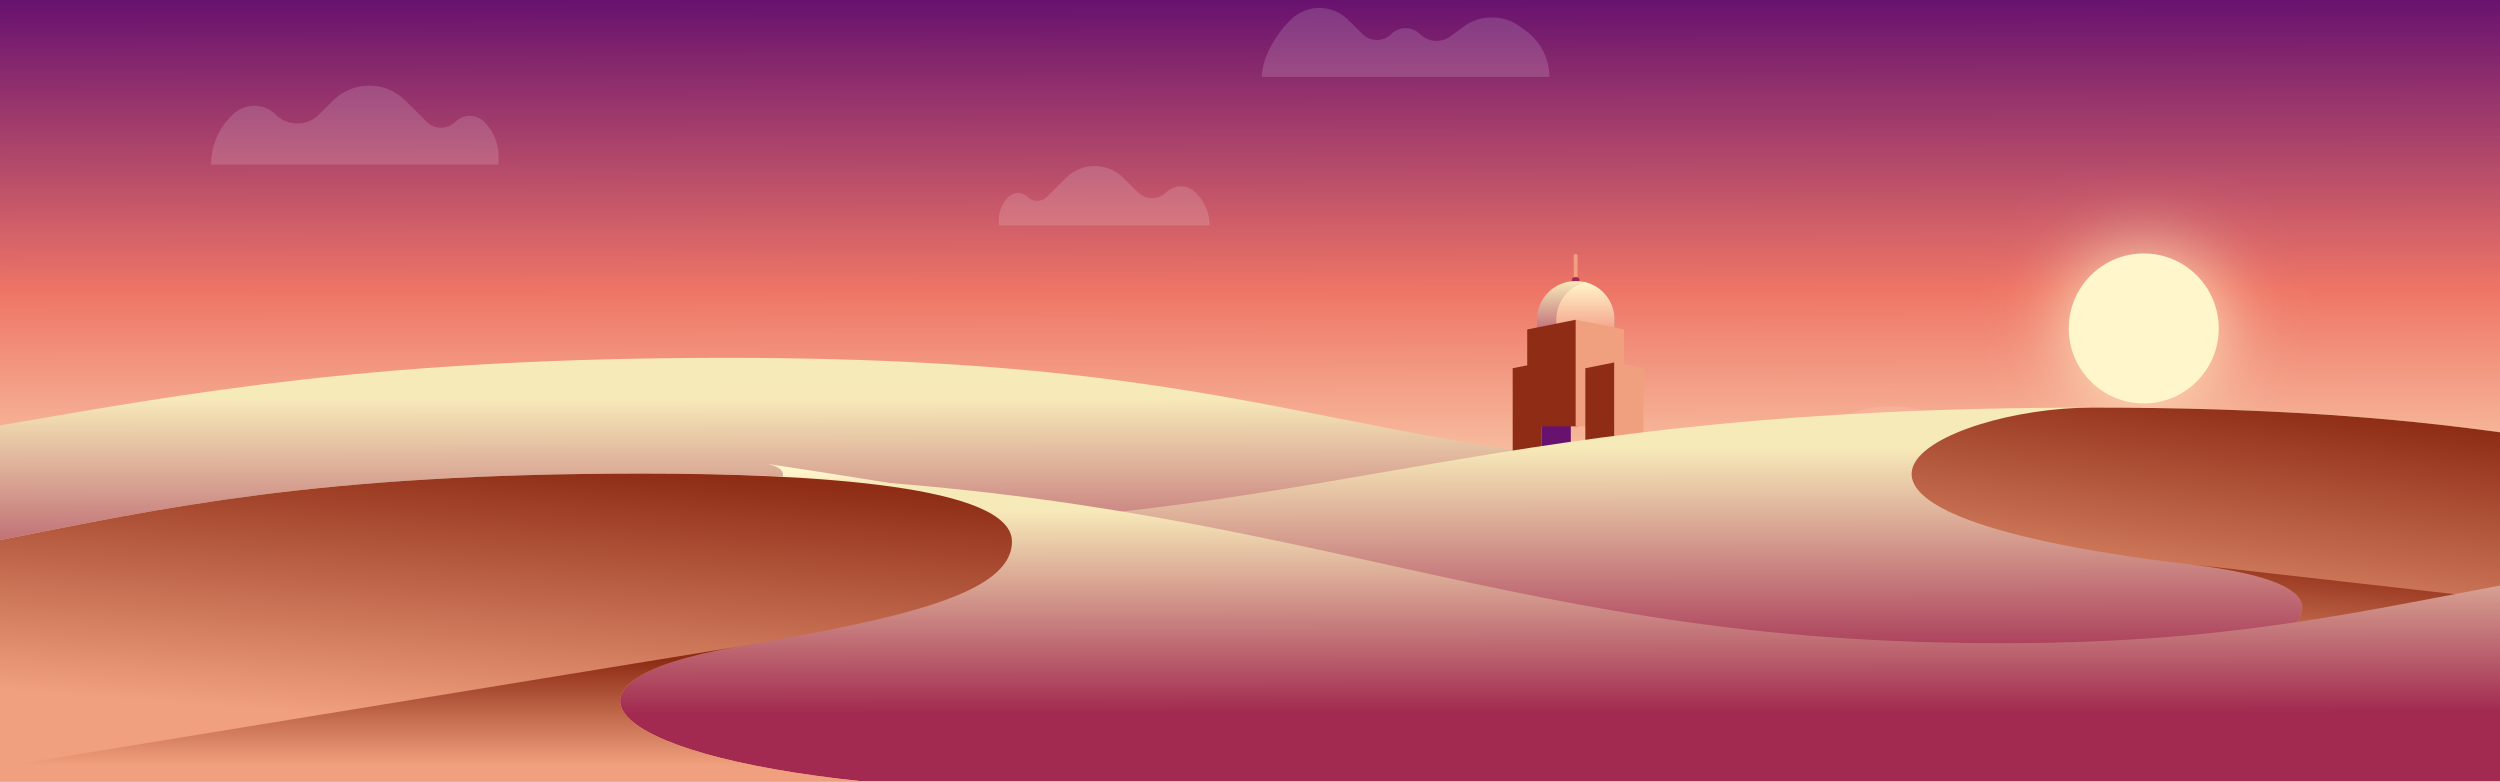
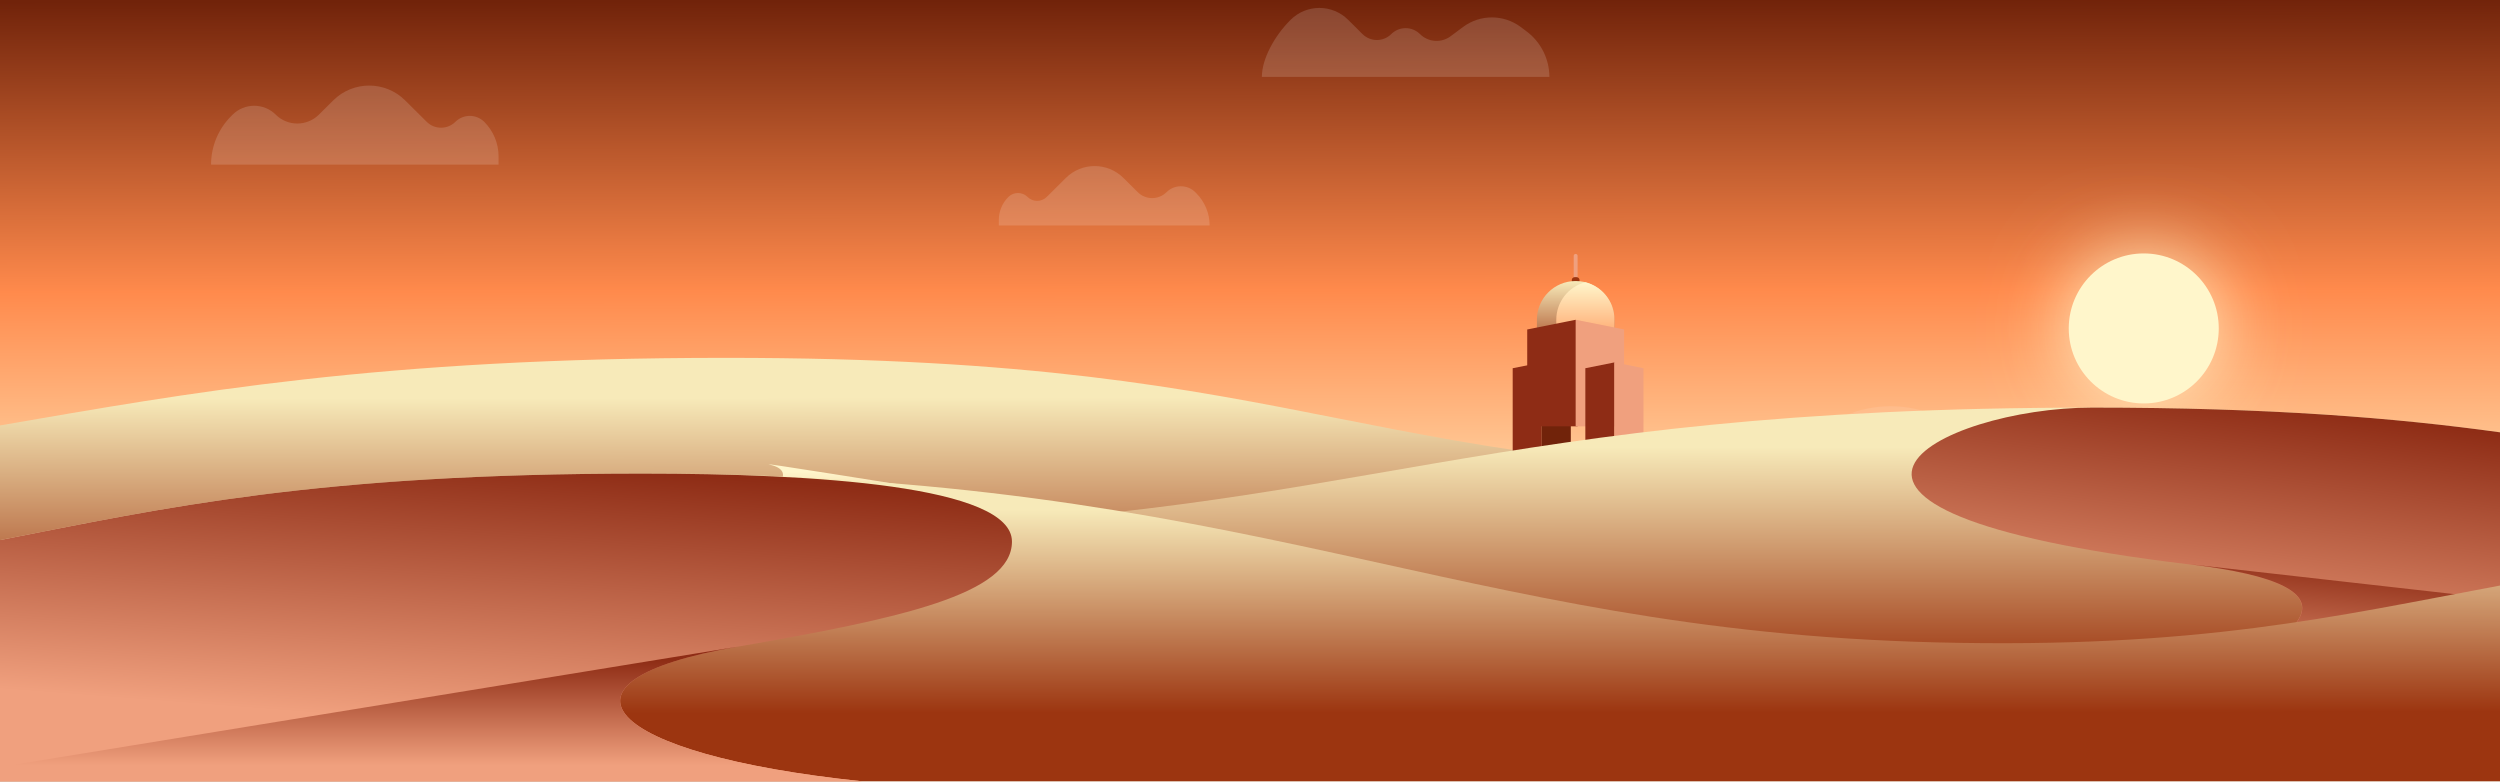
<svg xmlns="http://www.w3.org/2000/svg" xmlns:xlink="http://www.w3.org/1999/xlink" viewBox="0 0 1600 500">
  <defs>
    <linearGradient id="a" x1="50.31%" x2="50%" y1="74.74%" y2="0%">
      <stop offset="0%" stop-color="#FFF6CB" />
-       <stop offset="50.28%" stop-color="#EE7566" />
-       <stop offset="100%" stop-color="#68126F" />
+       <stop offset="50.28%" stop-color="#FF8A4C" />
+       <stop offset="100%" stop-color="#71230A" />
    </linearGradient>
    <linearGradient id="b" x1="50%" x2="50%" y1="0%" y2="100%">
      <stop offset="0%" stop-color="#F7EAB9" />
-       <stop offset="100%" stop-color="#A22A50" />
+       <stop offset="100%" stop-color="#9C3510" />
    </linearGradient>
    <linearGradient id="c" x1="50%" x2="50%" y1="0%" y2="100%">
      <stop offset="0%" stop-color="#FFF6CB" />
-       <stop offset="100%" stop-color="#EE7566" />
+       <stop offset="100%" stop-color="#FF8A4C" />
    </linearGradient>
    <circle id="e" cx="622" cy="663" r="60" />
    <filter id="d" width="260%" height="260%" x="-80%" y="-80%" filterUnits="objectBoundingBox">
      <feOffset in="SourceAlpha" result="shadowOffsetOuter1" />
      <feGaussianBlur in="shadowOffsetOuter1" result="shadowBlurOuter1" stdDeviation="32" />
      <feColorMatrix in="shadowBlurOuter1" values="0 0 0 0 1 0 0 0 0 0.96 0 0 0 0 0.8 0 0 0 0.95 0" />
    </filter>
    <linearGradient id="f" x1="49.87%" x2="49.87%" y1="3.62%" y2="77.75%">
      <stop offset="0%" stop-color="#FFF6CB" />
-       <stop offset="100%" stop-color="#B63E59" />
+       <stop offset="100%" stop-color="#C14A15" />
    </linearGradient>
    <linearGradient id="g" x1="100%" x2="72.45%" y1="0%" y2="85.2%">
-       <stop offset="0%" stop-color="#68126F" />
-       <stop offset="100%" stop-color="#E5765E" />
+       <stop offset="0%" stop-color="#71230A" />
+       <stop offset="100%" stop-color="#FB8552" />
    </linearGradient>
    <linearGradient id="h" x1="49.48%" x2="49.87%" y1="11.66%" y2="77.75%">
      <stop offset="0%" stop-color="#F7EAB9" />
-       <stop offset="100%" stop-color="#A22A50" />
+       <stop offset="100%" stop-color="#9C3510" />
    </linearGradient>
    <linearGradient id="i" x1="91.59%" x2="70.98%" y1="5.89%" y2="88%">
      <stop offset="0%" stop-color="#8E2C15" />
      <stop offset="100%" stop-color="#F0A07E" />
    </linearGradient>
    <linearGradient id="j" x1="70.98%" x2="70.98%" y1="9.88%" y2="88%">
      <stop offset="0%" stop-color="#8E2C15" />
      <stop offset="100%" stop-color="#F0A07E" />
    </linearGradient>
  </defs>
  <g fill="none" fill-rule="evenodd">
    <rect width="1600" height="500" fill="url(#a)" />
    <g transform="translate(90 -191.8) scale(0.92)">
      <g fill="#FFFFFF" opacity=".15" transform="translate(49 214)">
        <path d="M554.67 131.48a9.46 9.46 0 0 1 13.33 0 9.46 9.46 0 0 0 13.33 0l13.33-13.24a28.39 28.39 0 0 1 40 0l10 9.93a14.2 14.2 0 0 0 20 0 14.2 14.2 0 0 1 20 0l.6.6a31.8 31.8 0 0 1 9.4 22.56H548v-3.84c0-6.01 2.4-11.78 6.67-16.01zM751 8.25c11.07-11 28.93-11 40 0l10 9.94a14.19 14.19 0 0 0 20 0 14.19 14.19 0 0 1 20 0 16.36 16.36 0 0 0 21.3 1.5l8.7-6.47a33.47 33.47 0 0 1 40 0l4.06 3.03A39.6 39.6 0 0 1 931 48H731c0-12.72 8.93-28.75 20-39.75zM14.1 75.14l.9-.9a21.29 21.29 0 0 1 30 0 21.29 21.29 0 0 0 30 0l10-9.93a35.48 35.48 0 0 1 50 0l15 14.9a14.2 14.2 0 0 0 20 0 14.2 14.2 0 0 1 20 0c6.4 6.35 10 15 10 24.02V109H0c0-12.71 5.07-24.9 14.1-33.86z" />
      </g>
    </g>
    <g transform="translate(874.4 -320.2) scale(0.8)">
      <use fill="black" filter="url(#d)" xlink:href="#e" />
      <use fill="#FFF6CB" xlink:href="#e" />
    </g>
    <g transform="translate(0 -132.1) scale(1.5625 0.6173)">
      <g transform="translate(0 255)">
        <path fill="url(#h)" d="M1024 685H0V400.08C77.3 366.4 155.26 330 297.4 330c250 0 250.76 125.25 500 125 84.03-.08 160.02-18.2 226.6-40.93V685z" />
      </g>
    </g>
    <g transform="translate(837.3 -97.9) scale(0.62)">
      <g transform="translate(211 420)">
        <path fill="#F0A07E" d="M65 0a2 2 0 0 1 2 2v23h-4V2c0-1.1.9-2 2-2z" />
-         <path fill="#A22A50" d="M64 24h2a3 3 0 0 1 3 3v2h-8v-2a3 3 0 0 1 3-3z" />
+         <path fill="#9C3510" d="M64 24h2a3 3 0 0 1 3 3v2h-8v-2a3 3 0 0 1 3-3z" />
        <path fill="url(#b)" d="M65 108h40V68a40 40 0 1 0-80 0v40h40z" />
        <polygon fill="#8E2C15" points="0 118 30 112 30 218 0 218" />
-         <polygon fill="#68126F" points="60 118 30 112 30 218 60 218" />
+         <polygon fill="#71230A" points="60 118 30 112 30 218 60 218" />
        <path fill="url(#c)" d="M45 107V68a40.02 40.02 0 0 1 30.03-38.75C92.27 33.65 105 49.11 105 67.5V107H45z" />
        <polygon fill="#8E2C15" points="15 78 65 68 67 70 67 178 15 178" />
        <polygon fill="#F0A07E" points="115 78 65 68 65 70 65 178 115 178" />
        <polygon fill="#8E2C15" points="75 118 105 112 105 218 75 218" />
        <polygon fill="#F0A07E" points="135 118 105 112 105 218 135 218" />
      </g>
    </g>
    <g transform="translate(0 -132.1) scale(1.5625 0.6173)">
      <g transform="translate(146 245)">
        <path fill="url(#f)" d="M169.12 450.57C192.22 464.04 143.85 532.52 24 656h649C328.94 514.3 160.98 445.83 169.12 450.57z" />
        <path fill="url(#g)" d="M178.5 538.5C137.83 567.17 199.67 606.33 364 656H0l178.5-117.5z" />
      </g>
    </g>
    <circle cx="1210" cy="334" r="74" fill="#FFFFFF" opacity=".09" />
    <g transform="translate(0 -132.1) scale(1.5625 0.6173)">
      <g transform="translate(0 636)">
        <path fill="url(#h)" d="M1024 356H0V185.82c137.51-15.4 203.1-50.49 356.67-60.1C555.24 113.3 606.71.59 856.74.59 929.52.58 981.18 11.2 1024 26.26V356z" />
        <path fill="url(#i)" d="M1024 26.21V326H856.91c99.31-86.5 112.63-140.75 39.97-162.78C710.24 106.64 795.12.58 856.9.58c72.7 0 124.3 10.6 167.09 25.63z" />
        <path fill="url(#i)" d="M1024 199.32V326H857c99.31-86.6 112.63-140.94 39.97-163L1024 199.32z" />
      </g>
    </g>
    <circle cx="430" cy="424" r="52" fill="#FFFFFF" opacity=".08" />
    <g transform="translate(0 -132.1) scale(1.5625 0.6173)">
      <g transform="translate(0 705)">
        <path fill="url(#h)" d="M0 319V68.93C67.12 35.69 129.55 0 263 0c250 0 331.46 162.6 530 175 107.42 6.71 163-26.77 231-58.92V319H0z" />
        <path fill="url(#i)" d="M353.02 319H0V68.93C67.12 35.69 129.55 0 263 0c71.14 0 151.5 12.76 151.5 70.5 0 54.5-45.5 79.72-112.5 109-82.26 35.95-54.57 111.68 51.02 139.5z" />
        <path fill="url(#j)" d="M353.02 319H0v-14.8l302-124.7c-82.26 35.95-54.57 111.68 51.02 139.5z" />
      </g>
    </g>
  </g>
</svg>
